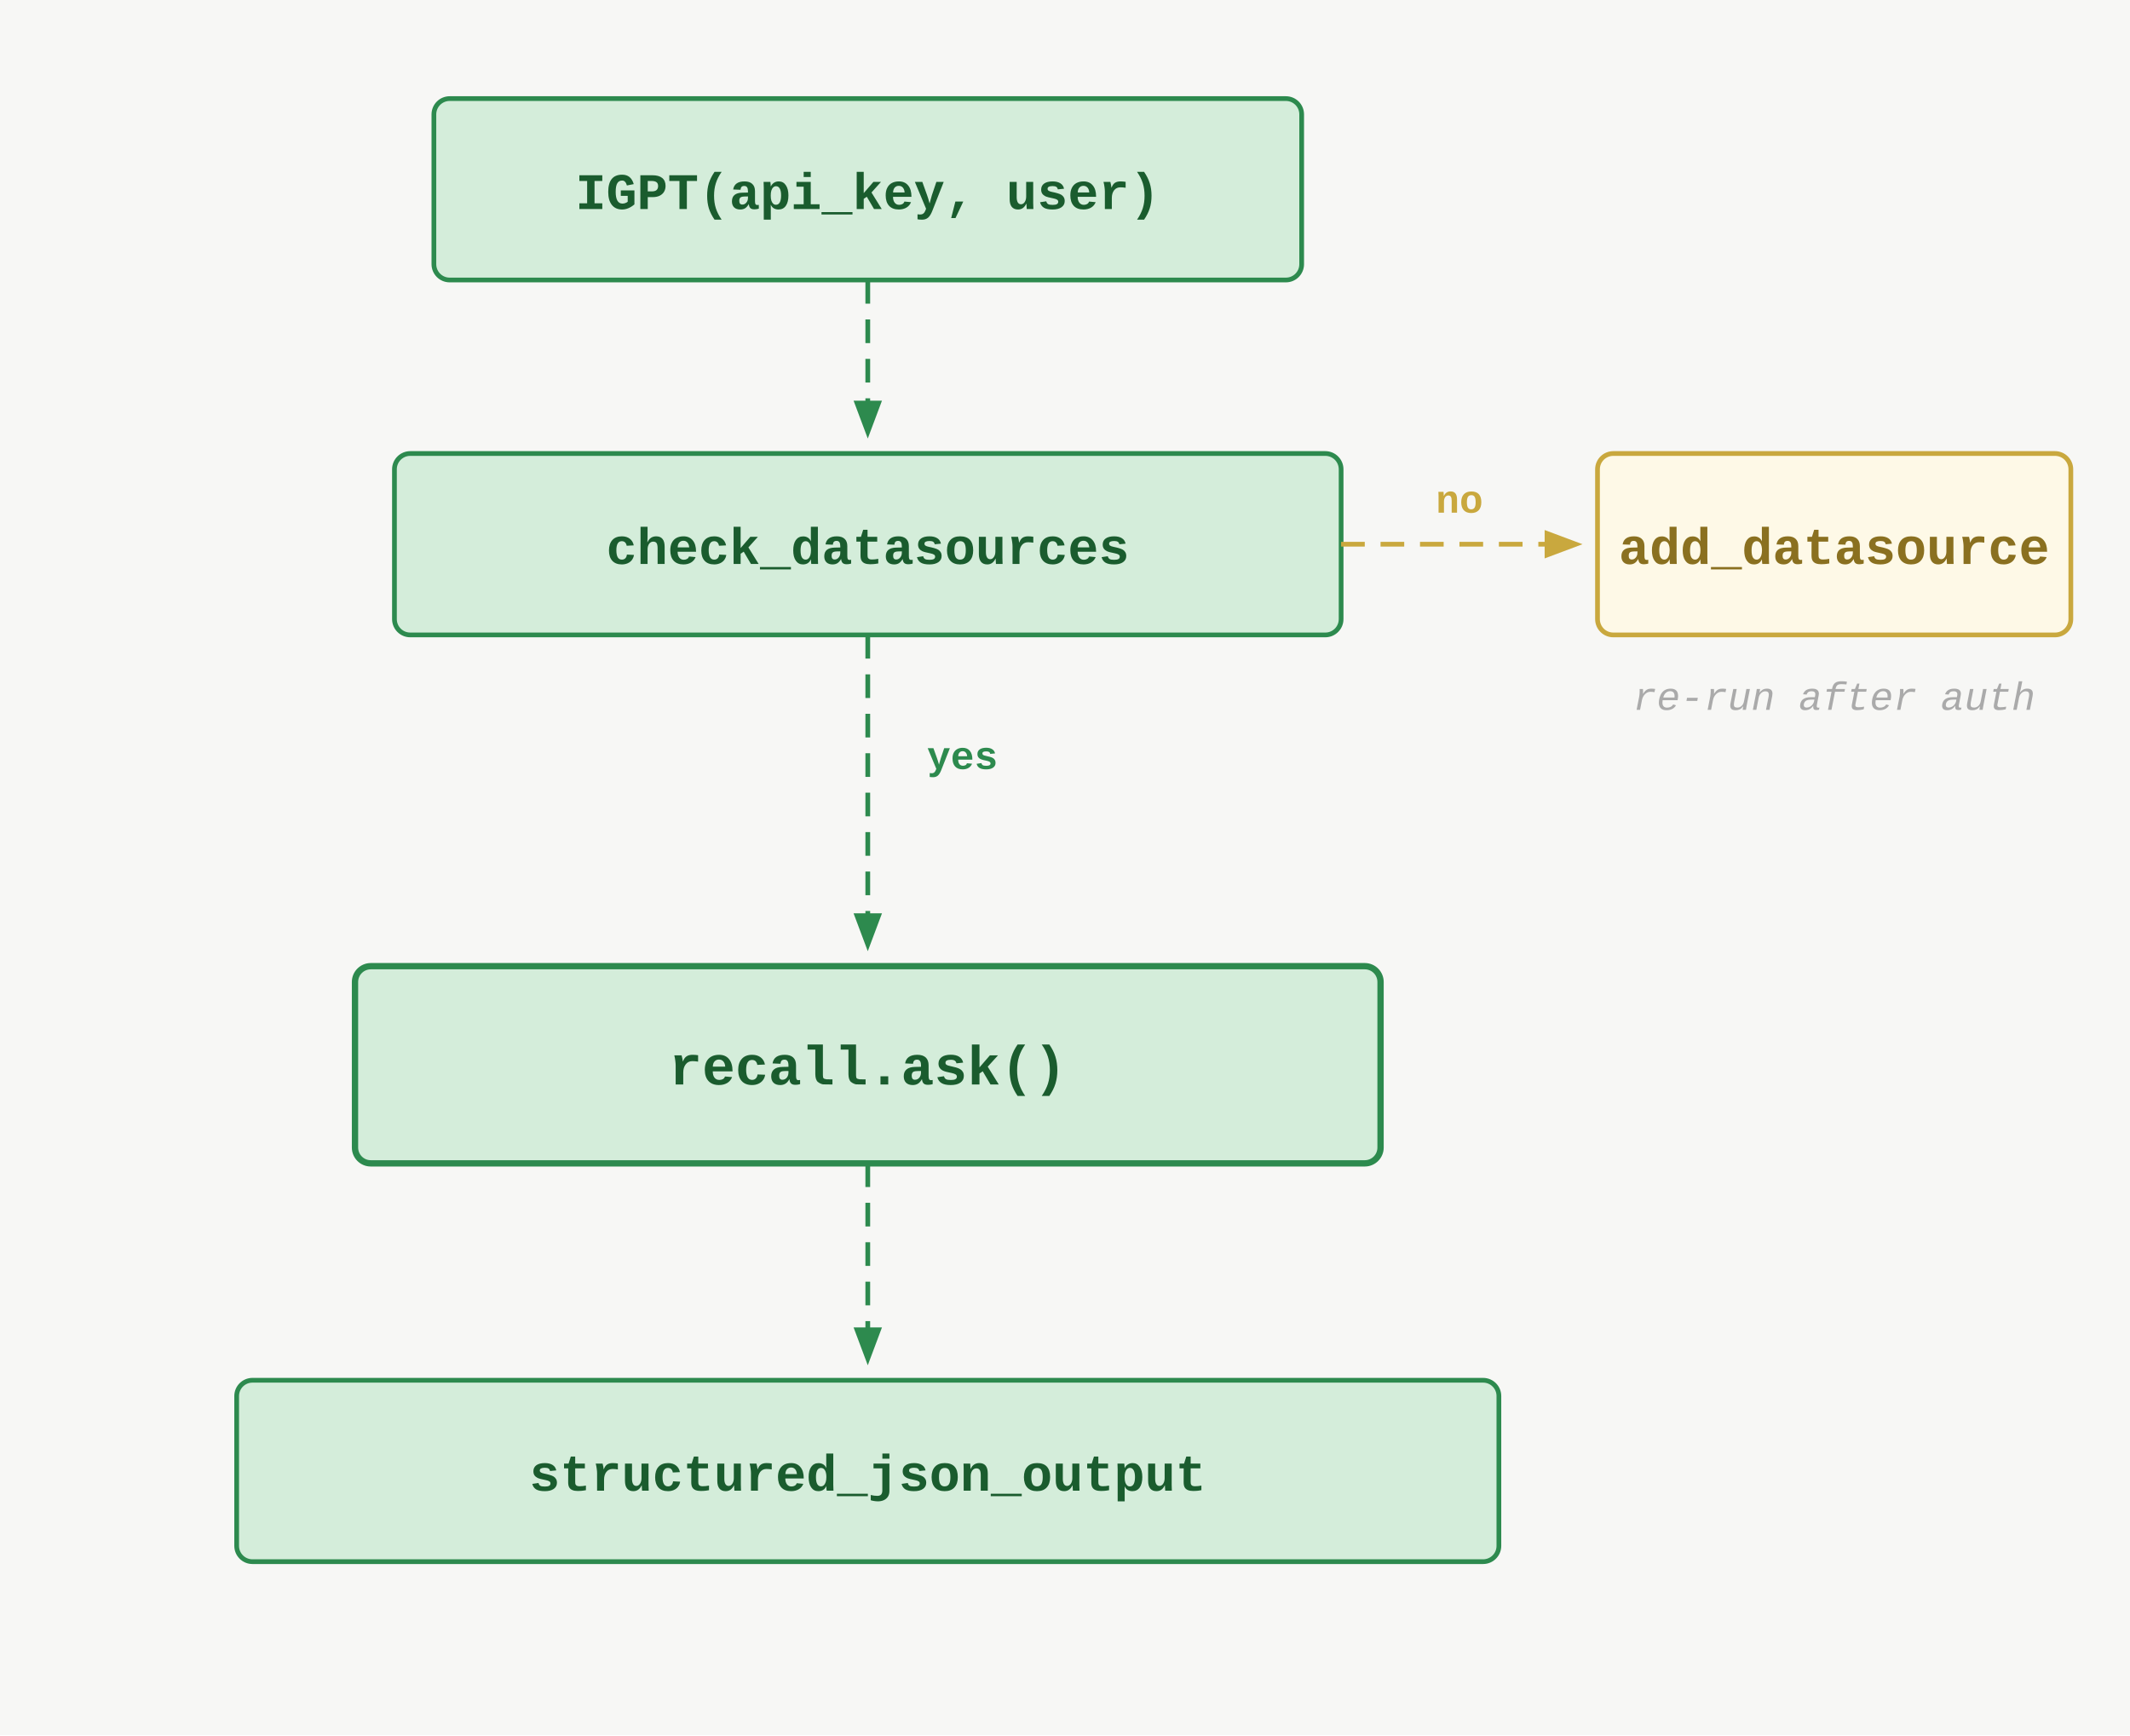
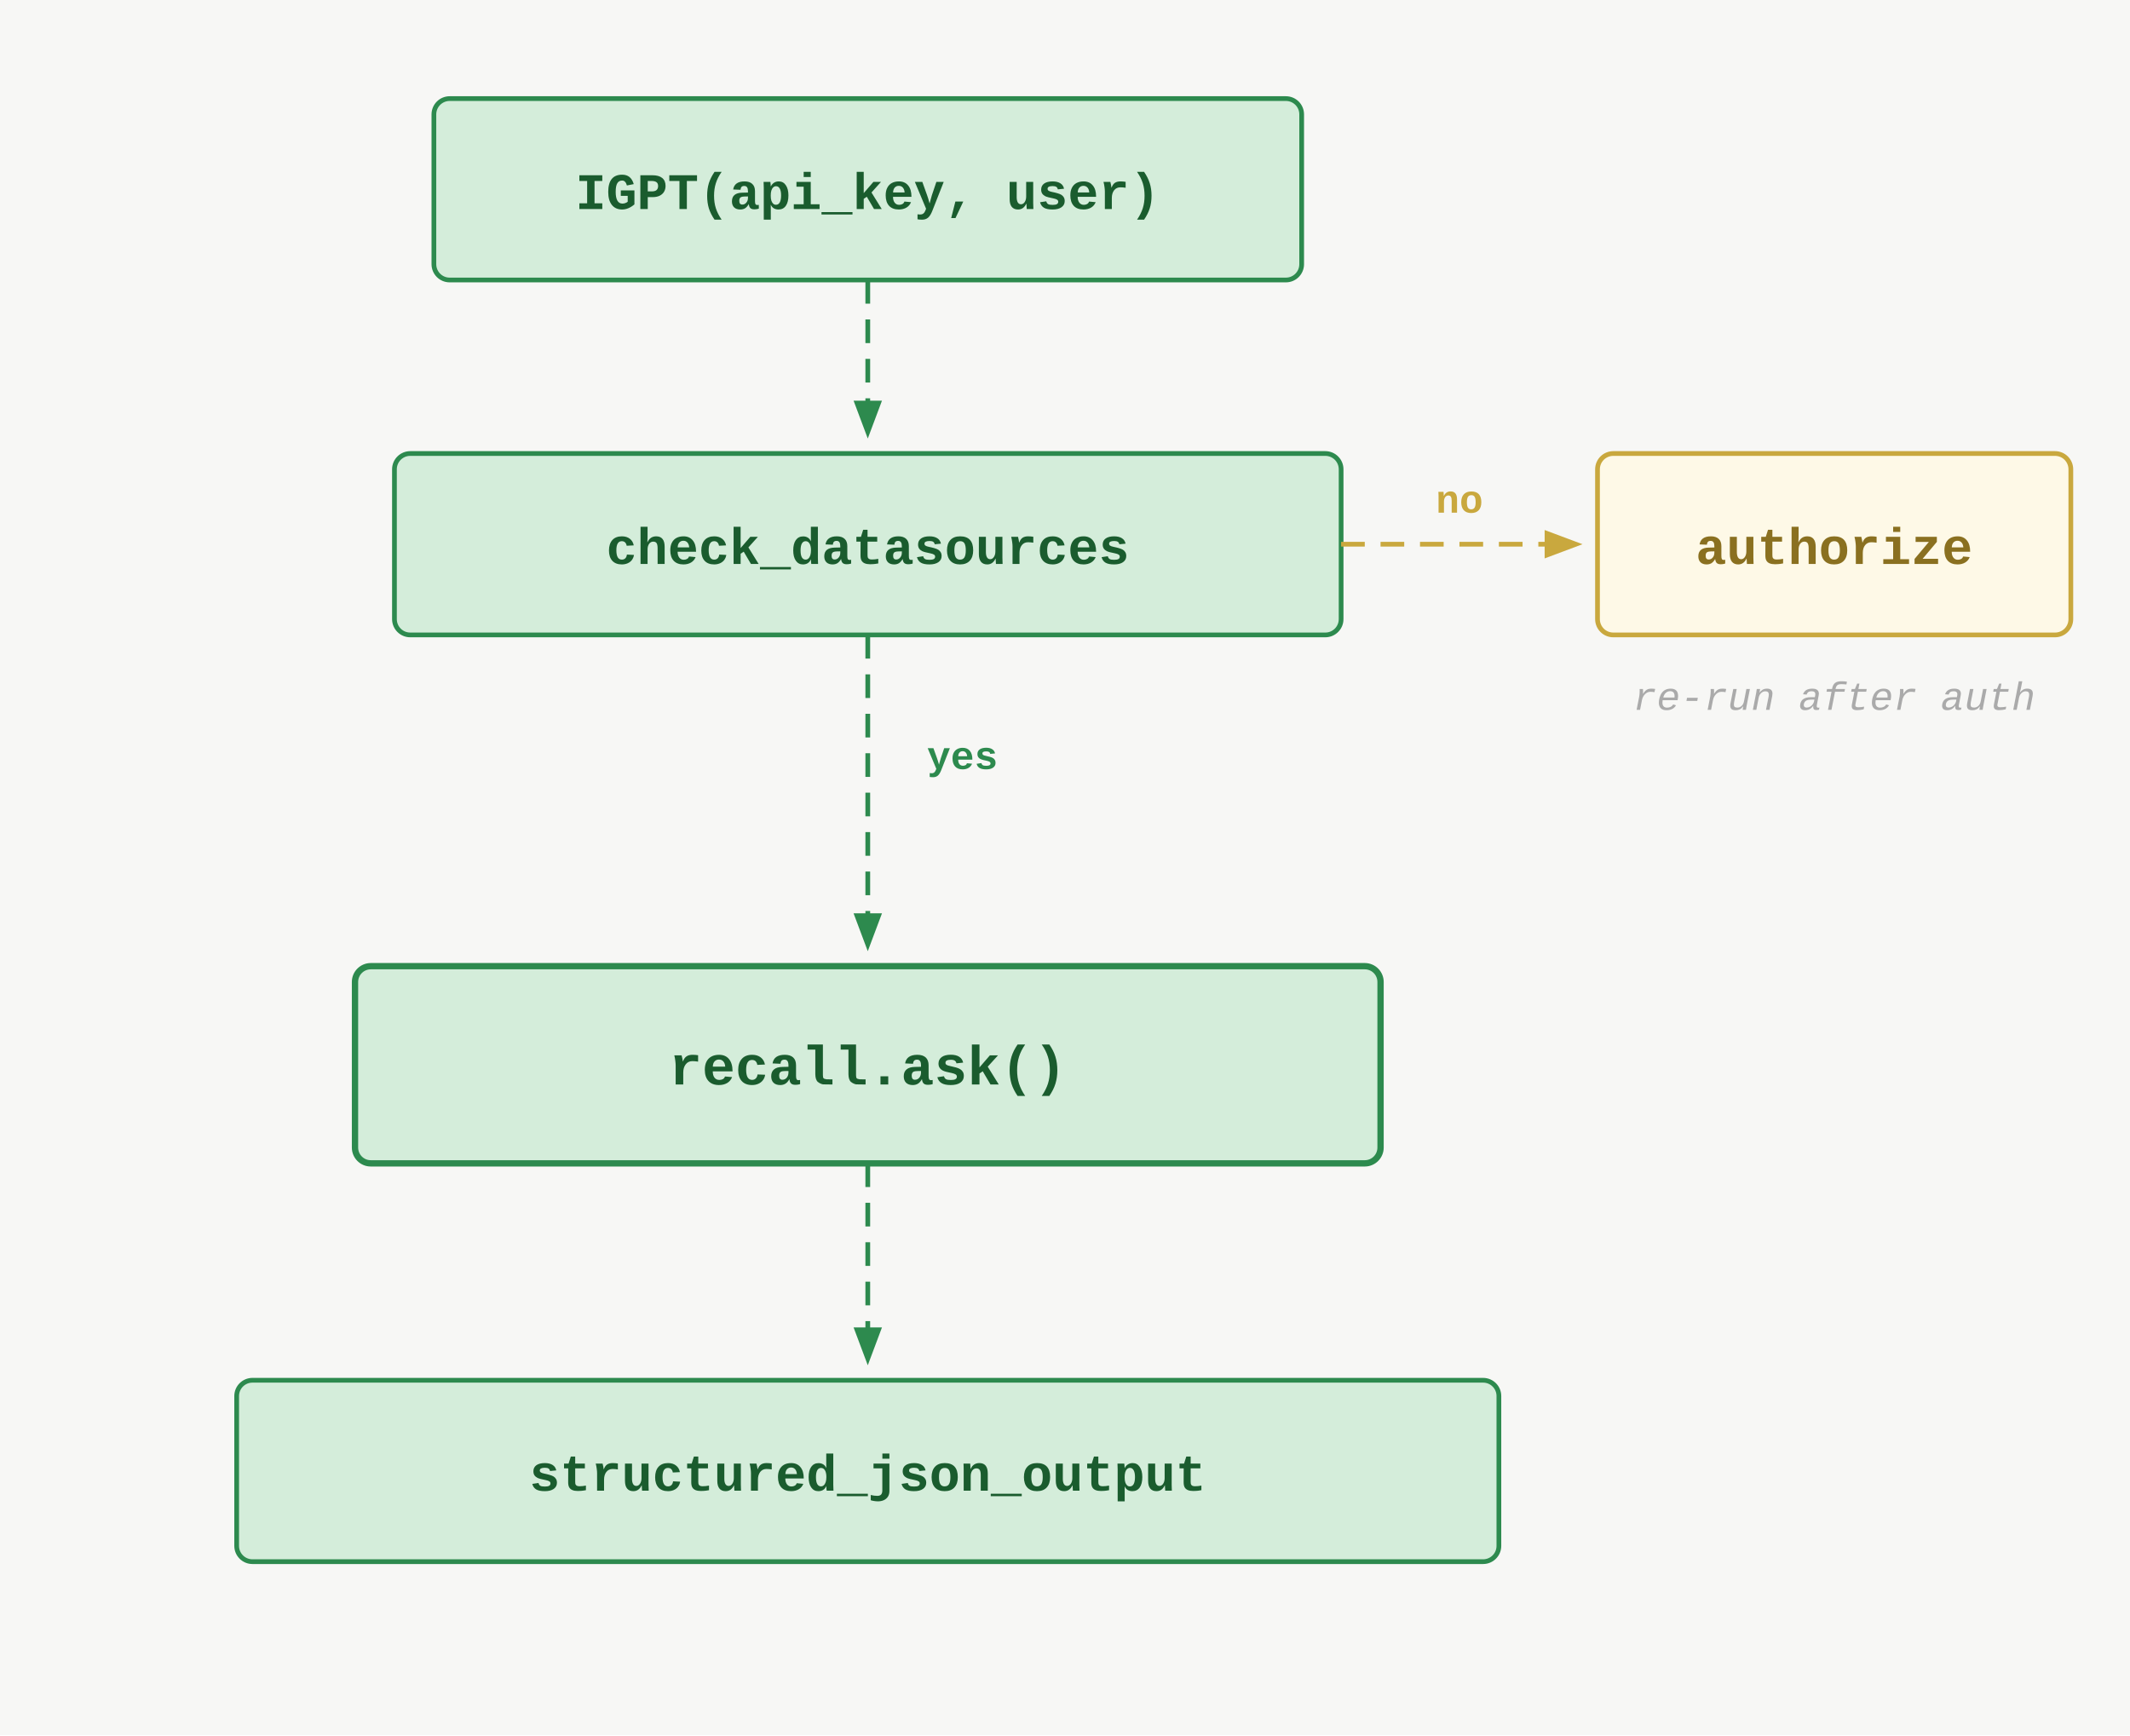
<svg xmlns="http://www.w3.org/2000/svg" viewBox="0 0 540 440" width="540" height="440" font-family="'Courier New', Consolas, monospace">
  <defs>
    <marker id="arrow" markerWidth="8" markerHeight="6" refX="7" refY="3" orient="auto">
      <polygon points="0 0, 8 3, 0 6" fill="#2d8a4e" />
    </marker>
    <marker id="arrowGold" markerWidth="8" markerHeight="6" refX="7" refY="3" orient="auto">
      <polygon points="0 0, 8 3, 0 6" fill="#c9a83e" />
    </marker>
  </defs>
  <rect x="0" y="0" width="540" height="440" fill="#f7f7f5" />
  <rect x="110" y="25" width="220" height="46" rx="4" fill="#d4edda" stroke="#2d8a4e" stroke-width="1.2" />
  <text x="220" y="53" text-anchor="middle" fill="#1a5c2e" font-size="13" font-weight="600">IGPT(api_key, user)</text>
  <line x1="220" y1="71" x2="220" y2="110" stroke="#2d8a4e" stroke-width="1.2" stroke-dasharray="6,4" marker-end="url(#arrow)" />
  <rect x="100" y="115" width="240" height="46" rx="4" fill="#d4edda" stroke="#2d8a4e" stroke-width="1.2" />
  <text x="220" y="143" text-anchor="middle" fill="#1a5c2e" font-size="13" font-weight="600">check_datasources</text>
  <path d="M 340 138 L 400 138" stroke="#c9a83e" stroke-width="1.2" stroke-dasharray="6,4" marker-end="url(#arrowGold)" />
  <text x="370" y="130" text-anchor="middle" fill="#c9a83e" font-size="10" font-weight="600">no</text>
  <rect x="405" y="115" width="120" height="46" rx="4" fill="#fef9e7" stroke="#c9a83e" stroke-width="1.2" />
-   <text x="465" y="143" text-anchor="middle" fill="#8a7020" font-size="13" font-weight="600">add_datasource</text>
+   <text x="465" y="143" text-anchor="middle" fill="#8a7020" font-size="13" font-weight="600">authorize</text>
  <text x="465" y="180" text-anchor="middle" fill="#aaa" font-size="10" font-style="italic">re-run after auth</text>
  <line x1="220" y1="161" x2="220" y2="240" stroke="#2d8a4e" stroke-width="1.2" stroke-dasharray="6,4" marker-end="url(#arrow)" />
  <text x="235" y="195" fill="#2d8a4e" font-size="10" font-weight="600">yes</text>
  <rect x="90" y="245" width="260" height="50" rx="4" fill="#d4edda" stroke="#2d8a4e" stroke-width="1.6" />
  <text x="220" y="275" text-anchor="middle" fill="#1a5c2e" font-size="14" font-weight="700">recall.ask()</text>
  <line x1="220" y1="295" x2="220" y2="345" stroke="#2d8a4e" stroke-width="1.2" stroke-dasharray="6,4" marker-end="url(#arrow)" />
  <rect x="60" y="350" width="320" height="46" rx="4" fill="#d4edda" stroke="#2d8a4e" stroke-width="1.2" />
  <text x="220" y="378" text-anchor="middle" fill="#1a5c2e" font-size="13" font-weight="600">structured_json_output</text>
</svg>
